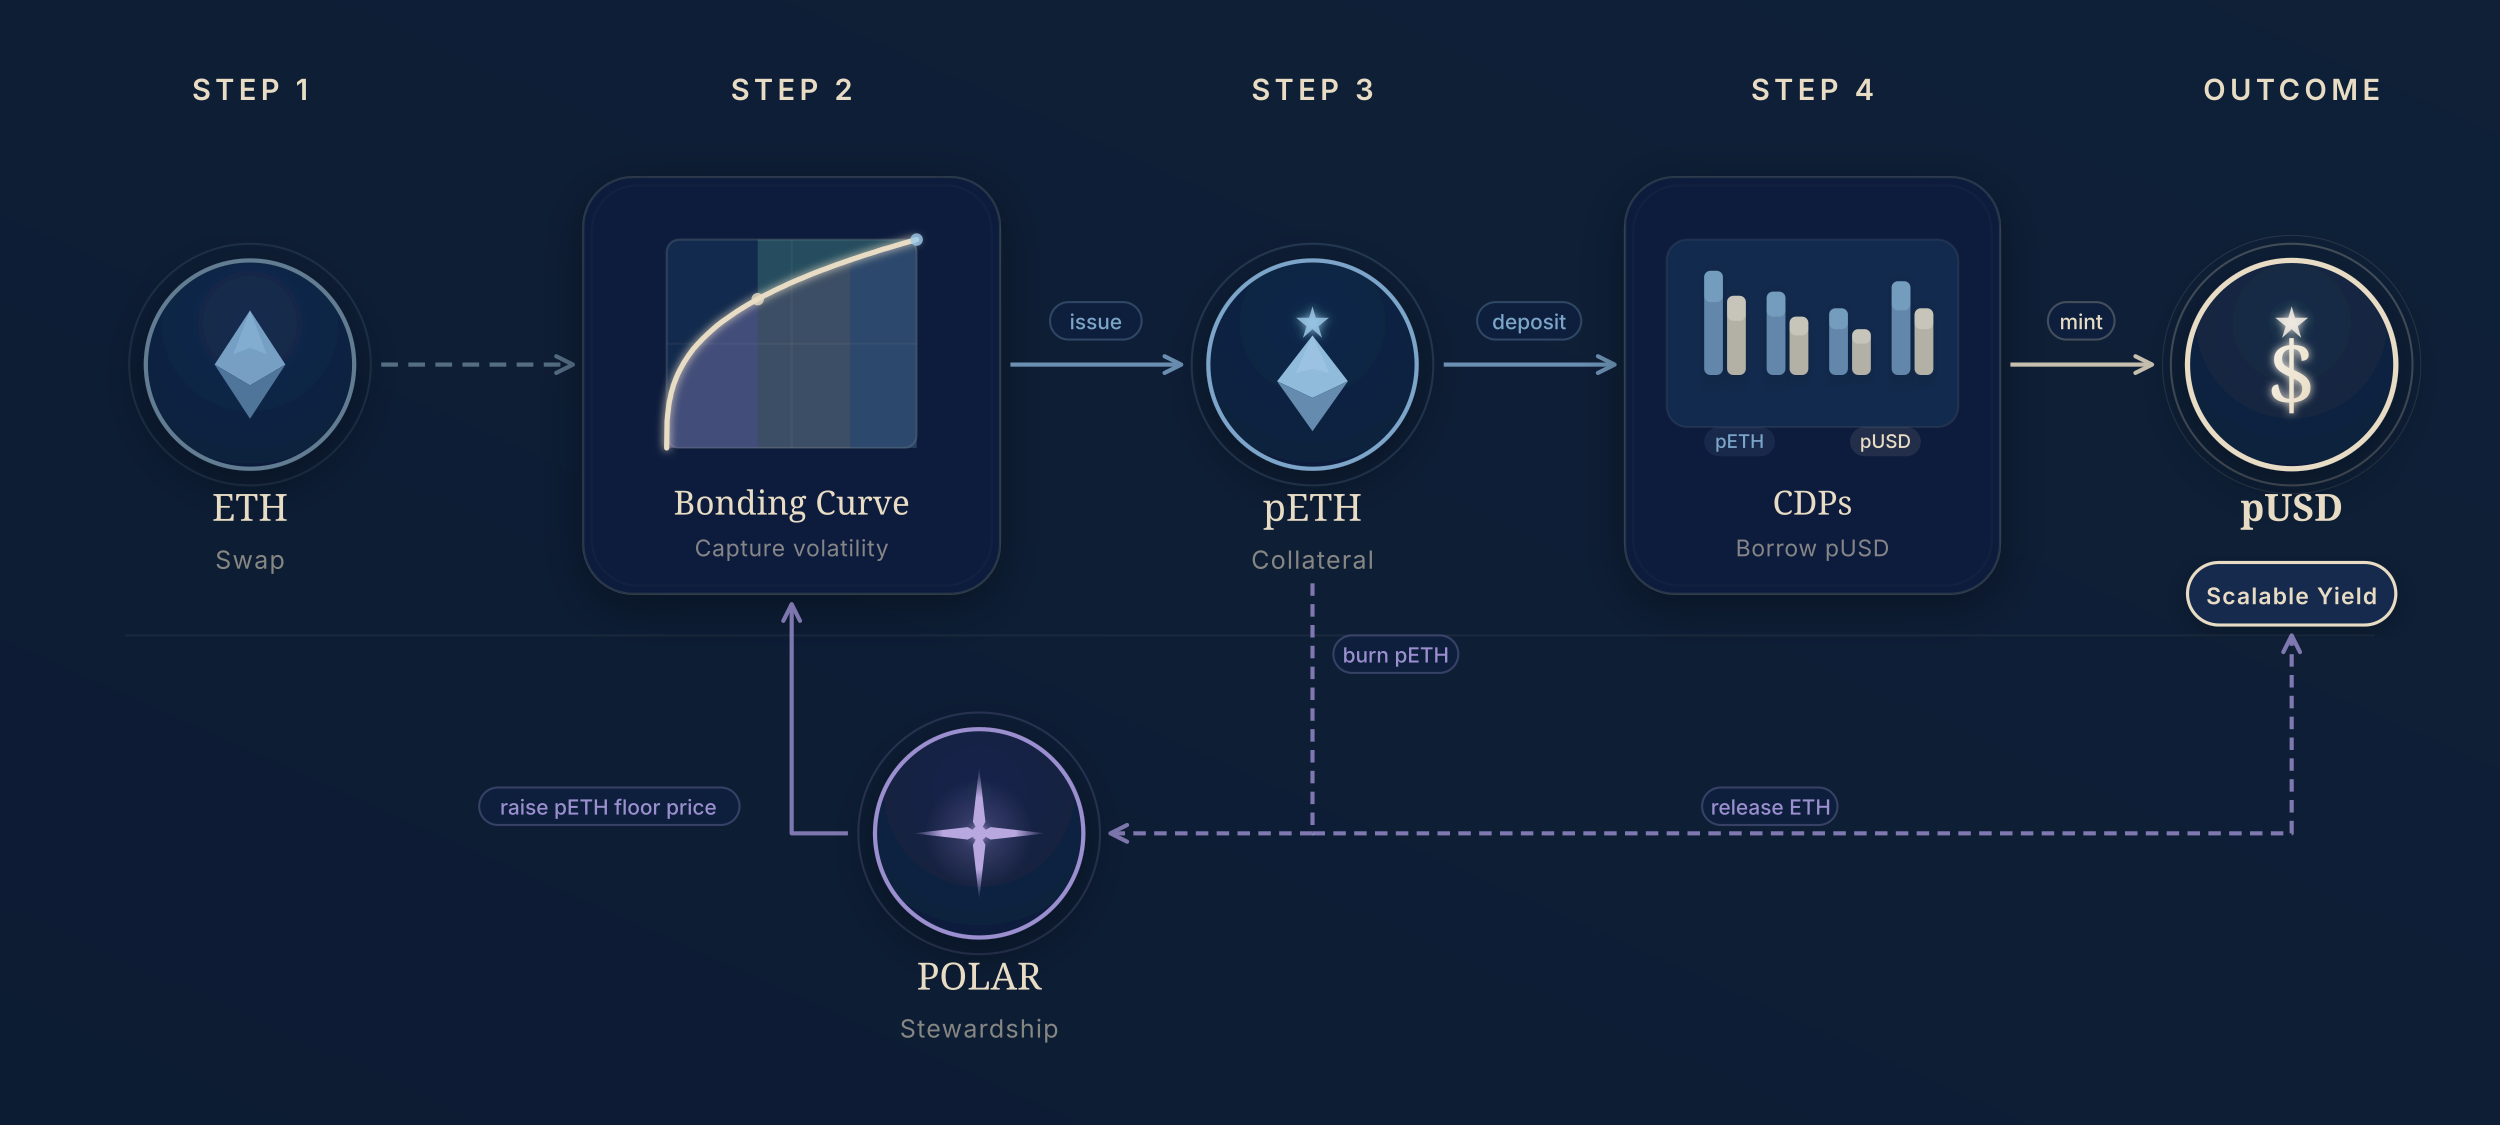
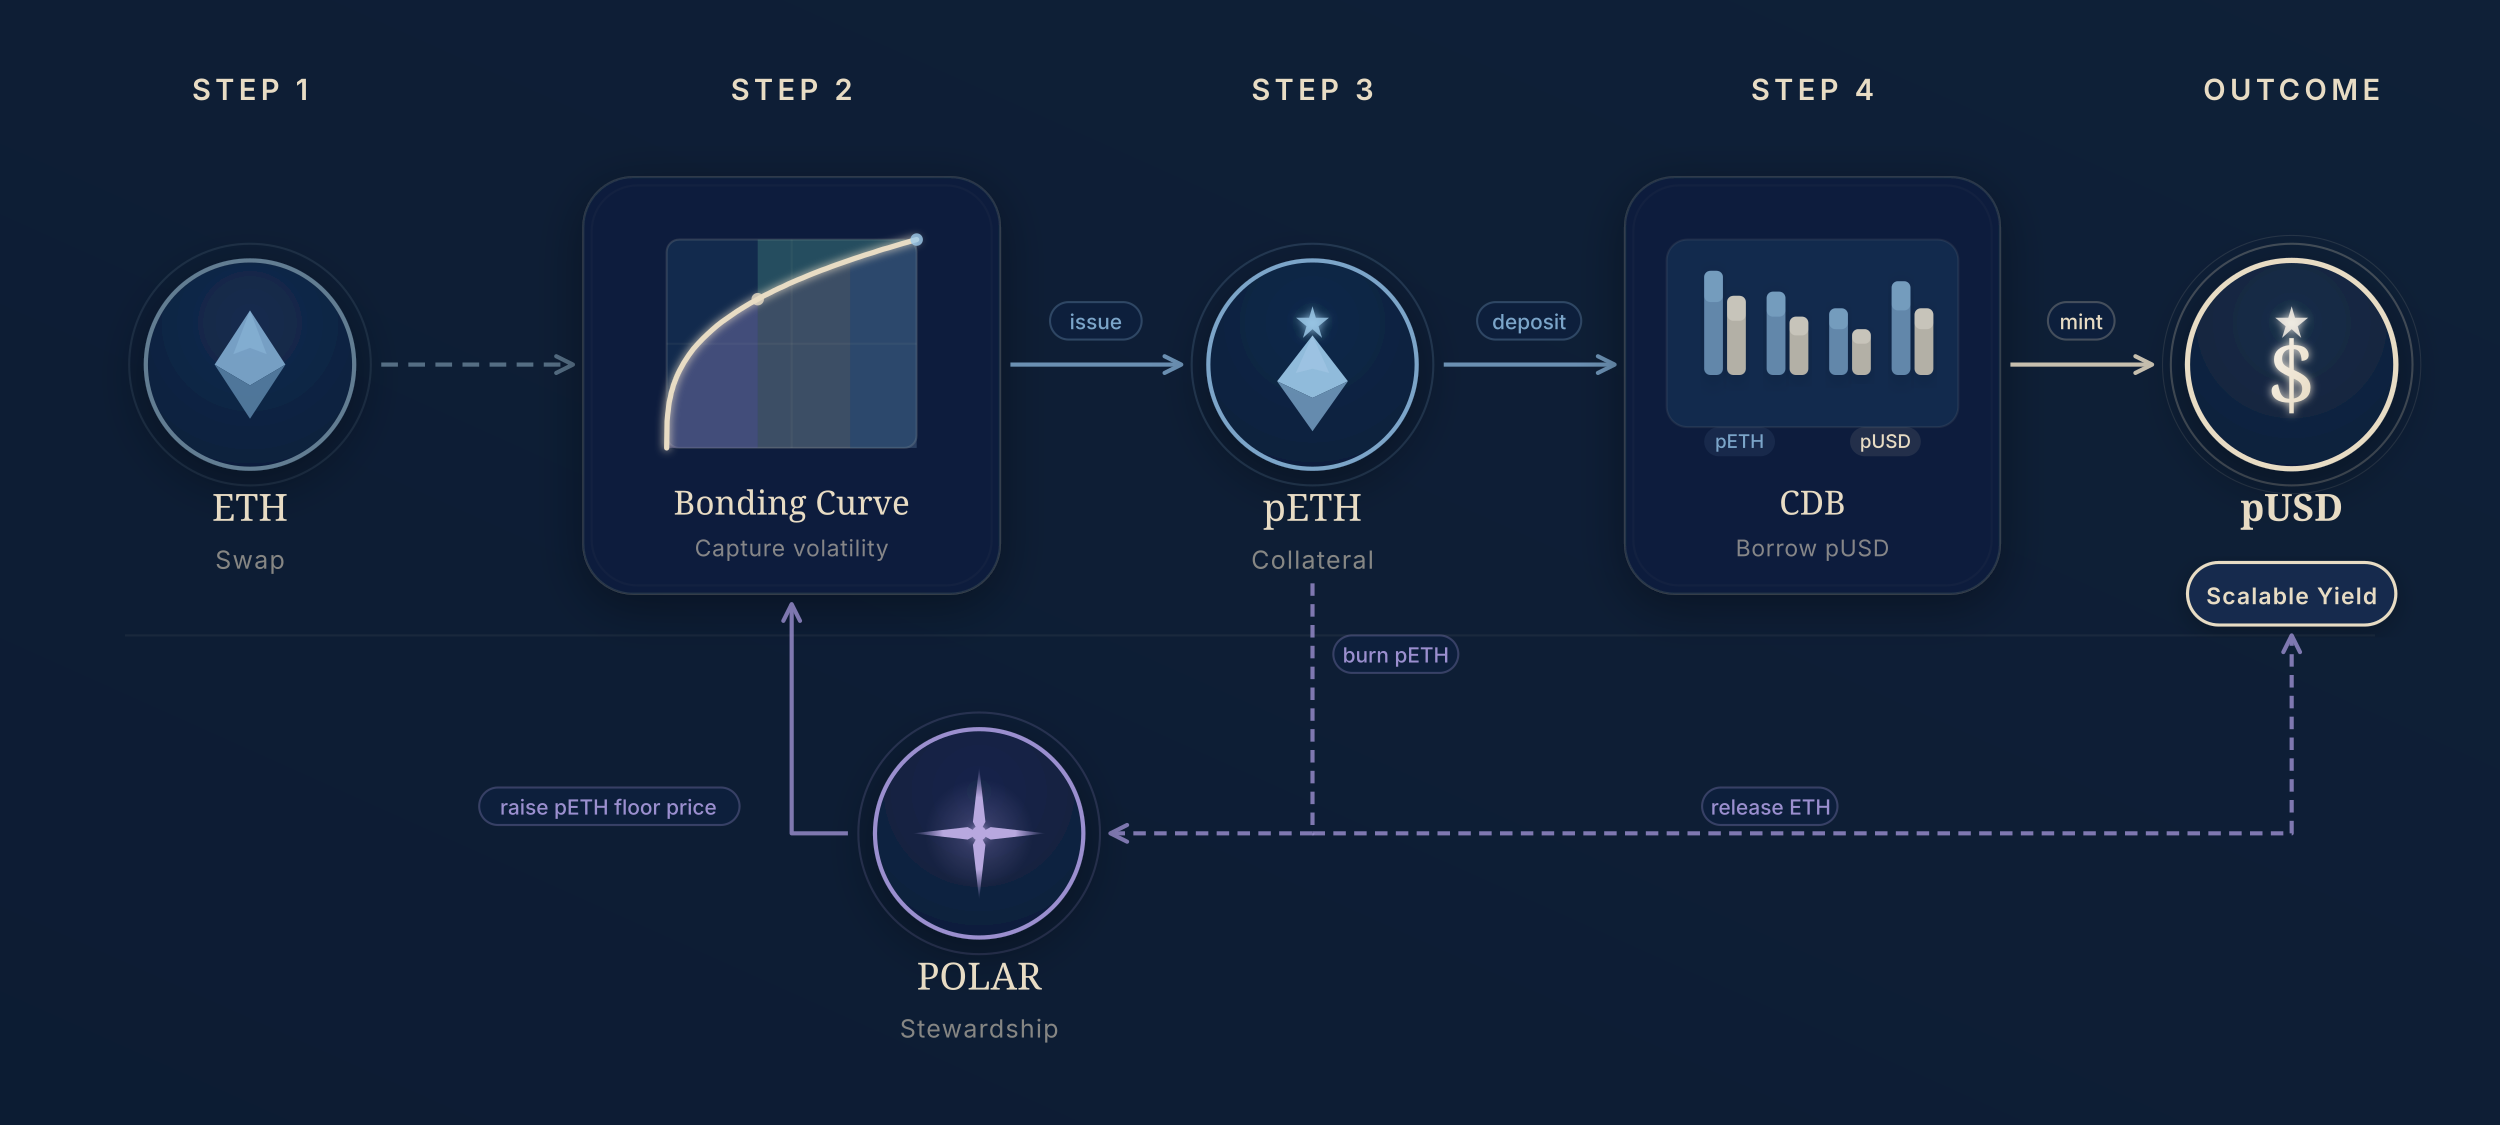
<svg xmlns="http://www.w3.org/2000/svg" viewBox="0 0 1200 540" fill="none">
  <defs>
    <linearGradient id="ethGradient" x1="0%" y1="0%" x2="100%" y2="100%">
      <stop offset="0%" style="stop-color:#7BA5C9" />
      <stop offset="100%" style="stop-color:#5A84A8" />
    </linearGradient>
    <linearGradient id="pethGradient" x1="0%" y1="0%" x2="100%" y2="100%">
      <stop offset="0%" style="stop-color:#9ECBEB" />
      <stop offset="100%" style="stop-color:#7BA5C9" />
    </linearGradient>
    <linearGradient id="pusdGradient" x1="0%" y1="0%" x2="100%" y2="100%">
      <stop offset="0%" style="stop-color:#F5F0E6" />
      <stop offset="100%" style="stop-color:#E8DCC4" />
    </linearGradient>
    <linearGradient id="polarGradient" x1="0%" y1="0%" x2="100%" y2="100%">
      <stop offset="0%" style="stop-color:#B8A8DF" />
      <stop offset="100%" style="stop-color:#9B8FCF" />
    </linearGradient>
    <linearGradient id="curveGradient" x1="0%" y1="100%" x2="100%" y2="0%">
      <stop offset="0%" style="stop-color:#122a4d" />
      <stop offset="100%" style="stop-color:#1a3a5c" />
    </linearGradient>
    <radialGradient id="ethCircleBg" cx="50%" cy="30%" r="70%">
      <stop offset="0%" style="stop-color:#142d4f" />
      <stop offset="100%" style="stop-color:#0d1f3c" />
    </radialGradient>
    <radialGradient id="pethCircleBg" cx="50%" cy="30%" r="70%">
      <stop offset="0%" style="stop-color:#0f2a4a" />
      <stop offset="100%" style="stop-color:#0d1f3c" />
    </radialGradient>
    <radialGradient id="pusdCircleBg" cx="50%" cy="30%" r="70%">
      <stop offset="0%" style="stop-color:#1a2f48" />
      <stop offset="100%" style="stop-color:#0d1f3c" />
    </radialGradient>
    <radialGradient id="polarCircleBg" cx="50%" cy="30%" r="70%">
      <stop offset="0%" style="stop-color:#1a254a" />
      <stop offset="100%" style="stop-color:#0d1f3c" />
    </radialGradient>
    <linearGradient id="arrowGradient1" x1="0%" y1="0%" x2="100%" y2="0%">
      <stop offset="0%" style="stop-color:#627D92" />
      <stop offset="100%" style="stop-color:#7BA5C9" />
    </linearGradient>
    <linearGradient id="arrowGradient2" x1="0%" y1="0%" x2="100%" y2="0%">
      <stop offset="0%" style="stop-color:#7BA5C9" />
      <stop offset="100%" style="stop-color:#9ECBEB" />
    </linearGradient>
    <linearGradient id="arrowGradient3" x1="0%" y1="0%" x2="100%" y2="0%">
      <stop offset="0%" style="stop-color:#7BA5C9" />
      <stop offset="100%" style="stop-color:#E8DCC4" />
    </linearGradient>
    <linearGradient id="arrowGradient4" x1="0%" y1="0%" x2="100%" y2="0%">
      <stop offset="0%" style="stop-color:#E8DCC4" />
      <stop offset="100%" style="stop-color:#F5F0E6" />
    </linearGradient>
    <linearGradient id="burnedAreaGradient" x1="0%" y1="0%" x2="100%" y2="100%">
      <stop offset="0%" style="stop-color:#9B8FCF" />
      <stop offset="100%" style="stop-color:#7B6FAF" />
    </linearGradient>
    <linearGradient id="availableAreaGradient" x1="0%" y1="100%" x2="100%" y2="0%">
      <stop offset="0%" style="stop-color:#5A84A8" />
      <stop offset="100%" style="stop-color:#7BA5C9" />
    </linearGradient>
    <filter id="shadow" x="-30%" y="-30%" width="160%" height="160%">
      <feDropShadow dx="0" dy="6" stdDeviation="12" flood-color="#000000" flood-opacity="0.35" />
    </filter>
    <filter id="shadowSmall" x="-20%" y="-20%" width="140%" height="140%">
      <feDropShadow dx="0" dy="3" stdDeviation="6" flood-color="#000000" flood-opacity="0.25" />
    </filter>
    <filter id="glow" x="-50%" y="-50%" width="200%" height="200%">
      <feGaussianBlur stdDeviation="4" result="coloredBlur" />
      <feMerge>
        <feMergeNode in="coloredBlur" />
        <feMergeNode in="SourceGraphic" />
      </feMerge>
    </filter>
    <filter id="softGlow" x="-50%" y="-50%" width="200%" height="200%">
      <feGaussianBlur stdDeviation="2" result="coloredBlur" />
      <feMerge>
        <feMergeNode in="coloredBlur" />
        <feMergeNode in="SourceGraphic" />
      </feMerge>
    </filter>
    <filter id="innerShadow" x="-20%" y="-20%" width="140%" height="140%">
      <feOffset dx="0" dy="2" />
      <feGaussianBlur stdDeviation="3" result="offset-blur" />
      <feComposite operator="out" in="SourceGraphic" in2="offset-blur" result="inverse" />
      <feFlood flood-color="#000" flood-opacity="0.15" result="color" />
      <feComposite operator="in" in="color" in2="inverse" result="shadow" />
      <feComposite operator="over" in="shadow" in2="SourceGraphic" />
    </filter>
    <filter id="tokenGlow" x="-60%" y="-60%" width="220%" height="220%">
      <feGaussianBlur stdDeviation="8" result="blur" />
      <feMerge>
        <feMergeNode in="blur" />
        <feMergeNode in="SourceGraphic" />
      </feMerge>
    </filter>
    <marker id="arrowCream" markerWidth="12" markerHeight="12" refX="10" refY="6" orient="auto" markerUnits="userSpaceOnUse">
      <path d="M2,2 L10,6 L2,10" fill="none" stroke="#E8DCC4" stroke-width="2" stroke-linecap="round" stroke-linejoin="round" />
    </marker>
    <marker id="arrowBlue" markerWidth="12" markerHeight="12" refX="10" refY="6" orient="auto" markerUnits="userSpaceOnUse">
      <path d="M2,2 L10,6 L2,10" fill="none" stroke="#7BA5C9" stroke-width="2" stroke-linecap="round" stroke-linejoin="round" />
    </marker>
    <marker id="arrowSlate" markerWidth="12" markerHeight="12" refX="10" refY="6" orient="auto" markerUnits="userSpaceOnUse">
      <path d="M2,2 L10,6 L2,10" fill="none" stroke="#627D92" stroke-width="2" stroke-linecap="round" stroke-linejoin="round" />
    </marker>
    <marker id="arrowPurple" markerWidth="12" markerHeight="12" refX="10" refY="6" orient="auto" markerUnits="userSpaceOnUse">
      <path d="M2,2 L10,6 L2,10" fill="none" stroke="#9B8FCF" stroke-width="2" stroke-linecap="round" stroke-linejoin="round" />
    </marker>
    <radialGradient id="polarEmblemGlow" cx="50%" cy="50%" r="50%">
      <stop offset="0%" style="stop-color:#9B8FCF;stop-opacity:0.32" />
      <stop offset="100%" style="stop-color:#9B8FCF;stop-opacity:0" />
    </radialGradient>
    <linearGradient id="polarStarLeft" x1="0%" y1="50%" x2="100%" y2="50%">
      <stop offset="0%" style="stop-color:#9B8FCF;stop-opacity:0" />
      <stop offset="46%" style="stop-color:#B8A8DF" />
    </linearGradient>
    <linearGradient id="polarStarRight" x1="100%" y1="50%" x2="0%" y2="50%">
      <stop offset="0%" style="stop-color:#9B8FCF;stop-opacity:0" />
      <stop offset="46%" style="stop-color:#B8A8DF" />
    </linearGradient>
    <linearGradient id="polarStarTop" x1="50%" y1="0%" x2="50%" y2="100%">
      <stop offset="0%" style="stop-color:#9B8FCF;stop-opacity:0" />
      <stop offset="46%" style="stop-color:#B8A8DF" />
    </linearGradient>
    <linearGradient id="polarStarBottom" x1="50%" y1="100%" x2="50%" y2="0%">
      <stop offset="0%" style="stop-color:#9B8FCF;stop-opacity:0" />
      <stop offset="46%" style="stop-color:#B8A8DF" />
    </linearGradient>
  </defs>
  <rect width="1200" height="540" fill="#0a1628" />
  <rect width="1200" height="540" fill="url(#curveGradient)" opacity="0.3" />
  <line x1="60" y1="305" x2="1140" y2="305" stroke="rgba(232,220,196,0.06)" stroke-width="1" />
  <g font-family="Inter, system-ui, sans-serif" font-size="14" font-weight="600" fill="#E8DCC4" letter-spacing="0.15em">
    <text x="120" y="48" text-anchor="middle">STEP 1</text>
    <text x="380" y="48" text-anchor="middle">STEP 2</text>
    <text x="630" y="48" text-anchor="middle">STEP 3</text>
    <text x="870" y="48" text-anchor="middle">STEP 4</text>
    <text x="1100" y="48" text-anchor="middle">OUTCOME</text>
  </g>
  <g transform="translate(70, 125)">
    <circle cx="50" cy="50" r="58" fill="none" stroke="#627D92" stroke-width="1" opacity="0.2" />
    <circle cx="50" cy="50" r="50" fill="url(#ethCircleBg)" stroke="#627D92" stroke-width="2" filter="url(#shadow)" />
    <g transform="translate(50, 50)">
      <polygon points="0,-26 17,0 0,10 -17,0" fill="#7BA5C9" opacity="0.95" />
      <polygon points="0,10 17,0 0,26 -17,0" fill="#5A84A8" opacity="0.85" />
      <polygon points="0,-26 8,-5 0,-8 -8,-5" fill="#9ECBEB" opacity="0.3" />
    </g>
    <text x="50" y="125" font-family="'Cormorant Garamond', Georgia, serif" font-size="18" font-weight="500" fill="#E8DCC4" text-anchor="middle">ETH</text>
    <text x="50" y="148" font-family="Inter, system-ui, sans-serif" font-size="12" fill="rgba(232,220,196,0.55)" text-anchor="middle" letter-spacing="0.05em">Swap</text>
  </g>
  <g>
    <line x1="183" y1="175" x2="275" y2="175" stroke="#627D92" stroke-width="2" stroke-dasharray="8,5" marker-end="url(#arrowSlate)" opacity="0.85" />
  </g>
  <g transform="translate(280, 85)">
    <rect x="0" y="0" width="200" height="200" rx="24" fill="#0d1f3c" stroke="rgba(232,220,196,0.12)" stroke-width="1" filter="url(#shadow)" />
    <rect x="4" y="4" width="192" height="192" rx="22" fill="none" stroke="rgba(232,220,196,0.03)" stroke-width="1" />
    <g transform="translate(40, 30)">
      <rect x="0" y="0" width="120" height="100" fill="#122a4d" stroke="rgba(232,220,196,0.15)" stroke-width="1" rx="6" />
      <line x1="0" y1="50" x2="120" y2="50" stroke="rgba(232,220,196,0.05)" stroke-width="1" />
      <line x1="60" y1="0" x2="60" y2="100" stroke="rgba(232,220,196,0.05)" stroke-width="1" />
      <path d="M0.0,100.0 L0.2,87.2 L0.5,83.9 L0.8,81.6 L1.0,79.7 L1.2,78.2 L1.5,76.8 L1.8,75.6 L2.0,74.5 L2.2,73.4 L2.5,72.5 L2.8,71.6 L3.0,70.8 L3.2,70.0 L3.5,69.2 L3.8,68.5 L4.0,67.8 L4.3,67.2 L4.5,66.5 L4.8,65.9 L5.0,65.3 L5.3,64.8 L5.5,64.2 L5.8,63.7 L6.0,63.2 L6.0,63.2 L8.3,59.0 L10.6,55.5 L12.8,52.5 L15.1,49.9 L17.4,47.5 L19.7,45.3 L22.0,43.2 L24.2,41.3 L26.5,39.5 L28.8,37.9 L31.1,36.3 L33.4,34.7 L35.6,33.3 L37.9,31.9 L40.2,30.5 L42.5,29.3 L43.7,28.6 L43.7,100 L0,100 Z" fill="#9B8FCF" opacity="0.35" />
      <path d="M43.7,28.6 L44.8,28.0 L47.0,26.8 L49.3,25.7 L51.6,24.5 L53.9,23.4 L56.2,22.4 L58.4,21.3 L60.7,20.3 L63.0,19.3 L65.3,18.4 L67.6,17.4 L69.8,16.5 L72.1,15.6 L74.4,14.7 L76.7,13.9 L79.0,13.0 L81.2,12.2 L83.5,11.4 L85.8,10.6 L88.1,9.8 L88.1,100 L43.7,100 Z" fill="#E8DCC4" opacity="0.20" />
      <path d="M43.7,28.6 L44.8,28.0 L47.0,26.8 L49.3,25.7 L51.6,24.5 L53.9,23.4 L56.2,22.4 L58.4,21.3 L60.7,20.3 L63.0,19.3 L65.3,18.4 L67.6,17.4 L69.8,16.5 L72.1,15.6 L74.4,14.7 L76.7,13.9 L79.0,13.0 L81.2,12.2 L83.5,11.4 L85.8,10.6 L88.1,9.8 L90.4,9.0 L92.6,8.3 L94.9,7.5 L97.2,6.8 L99.5,6.1 L101.8,5.3 L104.0,4.6 L106.3,4.0 L108.6,3.3 L110.9,2.6 L113.2,1.9 L115.4,1.3 L117.7,0.6 L120.0,0.0 L120,0 L43.7,0 Z" fill="#6BCAA0" opacity="0.22" />
      <path d="M88.1,9.8 L90.4,9.0 L92.6,8.3 L94.9,7.5 L97.2,6.8 L99.5,6.1 L101.8,5.3 L104.0,4.6 L106.3,4.0 L108.6,3.3 L110.9,2.6 L113.2,1.9 L115.4,1.3 L117.7,0.6 L120.0,0.0 L120,0 L120,100 L88.1,100 Z" fill="#7BA5C9" opacity="0.25" />
      <path d="M0.0,100.0 L0.2,87.2 L0.5,83.9 L0.8,81.6 L1.0,79.7 L1.2,78.2 L1.5,76.8 L1.8,75.6 L2.0,74.5 L2.2,73.4 L2.5,72.5 L2.8,71.6 L3.0,70.8 L3.2,70.0 L3.5,69.2 L3.8,68.5 L4.0,67.8 L4.3,67.2 L4.5,66.5 L4.8,65.9 L5.0,65.3 L5.3,64.8 L5.5,64.2 L5.8,63.7 L6.0,63.2 L6.0,63.2 L8.3,59.0 L10.6,55.5 L12.8,52.5 L15.1,49.9 L17.4,47.5 L19.7,45.3 L22.0,43.2 L24.2,41.3 L26.5,39.5 L28.8,37.9 L31.1,36.3 L33.4,34.7 L35.6,33.3 L37.9,31.9 L40.2,30.5 L42.5,29.3 L44.8,28.0 L47.0,26.8 L49.3,25.7 L51.6,24.5 L53.9,23.4 L56.2,22.4 L58.4,21.3 L60.7,20.3 L63.0,19.3 L65.3,18.4 L67.6,17.4 L69.8,16.5 L72.1,15.6 L74.4,14.7 L76.7,13.9 L79.0,13.0 L81.2,12.2 L83.5,11.4 L85.8,10.6 L88.1,9.8 L90.4,9.0 L92.6,8.3 L94.9,7.5 L97.2,6.8 L99.5,6.1 L101.8,5.3 L104.0,4.6 L106.3,4.0 L108.6,3.3 L110.9,2.6 L113.2,1.9 L115.4,1.3 L117.7,0.6 L120.0,0.0" fill="none" stroke="#E8DCC4" stroke-width="2.5" stroke-linecap="round" stroke-linejoin="round" filter="url(#softGlow)" />
      <circle cx="43.7" cy="28.6" r="3" fill="#E8DCC4" opacity="0.8" />
      <circle cx="120" cy="0" r="3" fill="#9ECBEB" opacity="0.8" />
    </g>
    <text x="100" y="162" font-family="'Cormorant Garamond', Georgia, serif" font-size="16" font-weight="500" fill="#E8DCC4" text-anchor="middle">Bonding Curve</text>
    <text x="100" y="182" font-family="Inter, system-ui, sans-serif" font-size="11" fill="rgba(232,220,196,0.55)" text-anchor="middle" letter-spacing="0.03em">Capture volatility</text>
  </g>
  <g>
    <line x1="485" y1="175" x2="567" y2="175" stroke="#7BA5C9" stroke-width="2" marker-end="url(#arrowBlue)" opacity="0.85" />
    <rect x="504" y="145" width="44" height="18" rx="9" fill="#0d1f3c" stroke="rgba(123,165,201,0.3)" stroke-width="1" />
    <text x="526" y="158" font-family="Inter, system-ui, sans-serif" font-size="10" fill="#7BA5C9" text-anchor="middle" font-weight="500">issue</text>
  </g>
  <g transform="translate(580, 125)">
    <circle cx="50" cy="50" r="58" fill="none" stroke="#7BA5C9" stroke-width="1" opacity="0.2" />
    <circle cx="50" cy="50" r="50" fill="url(#pethCircleBg)" stroke="#7BA5C9" stroke-width="2" filter="url(#shadow)" />
    <g filter="url(#softGlow)">
      <polygon points="50,22 51.6,27.5 57.9,27.5 52.9,31.6 54.6,37.2 50,33.0 45.4,37.2 47.1,31.6 42.1,27.5 48.4,27.5" fill="#9ECBEB" fill-opacity="0.8" />
    </g>
    <g transform="translate(50, 58)">
      <polygon points="0,-22 17,0 0,8 -17,0" fill="#9ECBEB" opacity="0.9" />
      <polygon points="0,8 17,0 0,24 -17,0" fill="#7BA5C9" opacity="0.8" />
      <polygon points="0,-22 8,-4 0,-6 -8,-4" fill="#B8D4F0" opacity="0.3" />
    </g>
    <text x="50" y="125" font-family="'Cormorant Garamond', Georgia, serif" font-size="18" font-weight="500" fill="#E8DCC4" text-anchor="middle">pETH</text>
    <text x="50" y="148" font-family="Inter, system-ui, sans-serif" font-size="12" fill="rgba(232,220,196,0.55)" text-anchor="middle" letter-spacing="0.05em">Collateral</text>
  </g>
  <g>
    <line x1="693" y1="175" x2="775" y2="175" stroke="#7BA5C9" stroke-width="2" marker-end="url(#arrowBlue)" opacity="0.85" />
    <rect x="709" y="145" width="50" height="18" rx="9" fill="#0d1f3c" stroke="rgba(123,165,201,0.3)" stroke-width="1" />
    <text x="734" y="158" font-family="Inter, system-ui, sans-serif" font-size="10" fill="#7BA5C9" text-anchor="middle" font-weight="500">deposit</text>
  </g>
  <g transform="translate(780, 85)">
    <rect x="0" y="0" width="180" height="200" rx="24" fill="#0d1f3c" stroke="rgba(232,220,196,0.12)" stroke-width="1" filter="url(#shadow)" />
    <rect x="4" y="4" width="172" height="192" rx="22" fill="none" stroke="rgba(232,220,196,0.03)" stroke-width="1" />
    <g transform="translate(90, 70)">
      <rect x="-70" y="-40" width="140" height="90" rx="10" fill="#122a4d" stroke="rgba(232,220,196,0.08)" stroke-width="1" />
      <g transform="translate(-52, 5)">
        <rect x="0" y="-30" width="9" height="50" rx="3" fill="#7BA5C9" opacity="0.75" filter="url(#shadowSmall)" />
        <rect x="0" y="-30" width="9" height="15" rx="3" fill="#9ECBEB" opacity="0.3" />
        <rect x="11" y="-18" width="9" height="38" rx="3" fill="#E8DCC4" opacity="0.75" filter="url(#shadowSmall)" />
        <rect x="11" y="-18" width="9" height="12" rx="3" fill="#F5F0E6" opacity="0.3" />
      </g>
      <g transform="translate(-22, 5)">
        <rect x="0" y="-20" width="9" height="40" rx="3" fill="#7BA5C9" opacity="0.75" filter="url(#shadowSmall)" />
        <rect x="0" y="-20" width="9" height="12" rx="3" fill="#9ECBEB" opacity="0.3" />
        <rect x="11" y="-8" width="9" height="28" rx="3" fill="#E8DCC4" opacity="0.75" filter="url(#shadowSmall)" />
        <rect x="11" y="-8" width="9" height="9" rx="3" fill="#F5F0E6" opacity="0.3" />
      </g>
      <g transform="translate(8, 5)">
        <rect x="0" y="-12" width="9" height="32" rx="3" fill="#7BA5C9" opacity="0.75" filter="url(#shadowSmall)" />
        <rect x="0" y="-12" width="9" height="10" rx="3" fill="#9ECBEB" opacity="0.3" />
        <rect x="11" y="-2" width="9" height="22" rx="3" fill="#E8DCC4" opacity="0.75" filter="url(#shadowSmall)" />
        <rect x="11" y="-2" width="9" height="7" rx="3" fill="#F5F0E6" opacity="0.3" />
      </g>
      <g transform="translate(38, 5)">
        <rect x="0" y="-25" width="9" height="45" rx="3" fill="#7BA5C9" opacity="0.75" filter="url(#shadowSmall)" />
        <rect x="0" y="-25" width="9" height="14" rx="3" fill="#9ECBEB" opacity="0.3" />
        <rect x="11" y="-12" width="9" height="32" rx="3" fill="#E8DCC4" opacity="0.75" filter="url(#shadowSmall)" />
        <rect x="11" y="-12" width="9" height="10" rx="3" fill="#F5F0E6" opacity="0.3" />
      </g>
      <rect x="-52" y="50" width="34" height="14" rx="7" fill="rgba(123,165,201,0.1)" />
      <text x="-35" y="60" font-family="Inter, system-ui, sans-serif" font-size="9" fill="#7BA5C9" text-anchor="middle" font-weight="500">pETH</text>
      <rect x="18" y="50" width="34" height="14" rx="7" fill="rgba(232,220,196,0.1)" />
      <text x="35" y="60" font-family="Inter, system-ui, sans-serif" font-size="9" fill="#E8DCC4" text-anchor="middle" font-weight="500">pUSD</text>
    </g>
-     <text x="90" y="162" font-family="'Cormorant Garamond', Georgia, serif" font-size="16" font-weight="500" fill="#E8DCC4" text-anchor="middle">CDPs</text>
+     <text x="90" y="162" font-family="'Cormorant Garamond', Georgia, serif" font-size="16" font-weight="500" fill="#E8DCC4" text-anchor="middle">CDB</text>
    <text x="90" y="182" font-family="Inter, system-ui, sans-serif" font-size="11" fill="rgba(232,220,196,0.55)" text-anchor="middle" letter-spacing="0.03em">Borrow pUSD</text>
  </g>
  <g>
    <line x1="965" y1="175" x2="1033" y2="175" stroke="#E8DCC4" stroke-width="2" marker-end="url(#arrowCream)" opacity="0.85" />
    <rect x="983" y="145" width="32" height="18" rx="9" fill="#0d1f3c" stroke="rgba(232,220,196,0.25)" stroke-width="1" />
    <text x="999" y="158" font-family="Inter, system-ui, sans-serif" font-size="10" fill="#E8DCC4" text-anchor="middle" font-weight="500">mint</text>
  </g>
  <g transform="translate(1050, 125)">
    <circle cx="50" cy="50" r="58" fill="none" stroke="#E8DCC4" stroke-width="1" opacity="0.25" />
    <circle cx="50" cy="50" r="62" fill="none" stroke="#E8DCC4" stroke-width="0.5" opacity="0.12" />
    <circle cx="50" cy="50" r="50" fill="url(#pusdCircleBg)" stroke="#E8DCC4" stroke-width="2.5" filter="url(#shadow)" />
    <text x="50" y="70" font-family="'Cormorant Garamond', Georgia, serif" font-size="43" font-weight="500" fill="url(#pusdGradient)" text-anchor="middle" filter="url(#softGlow)">$</text>
    <g filter="url(#softGlow)">
      <polygon points="50,22 51.6,27.5 57.9,27.5 52.9,31.6 54.6,37.2 50,33.0 45.4,37.2 47.1,31.6 42.1,27.5 48.4,27.5" fill="#F5F0E6" fill-opacity="0.85" />
    </g>
    <text x="50" y="125" font-family="'Cormorant Garamond', Georgia, serif" font-size="18" font-weight="600" fill="#E8DCC4" text-anchor="middle">pUSD</text>
    <g transform="translate(50, 145)">
      <rect x="-50" y="0" width="100" height="30" rx="15" fill="#122a4d" stroke="#E8DCC4" stroke-width="1.5" filter="url(#shadowSmall)" />
      <text x="0" y="20" font-family="Inter, system-ui, sans-serif" font-size="11" font-weight="600" fill="#E8DCC4" text-anchor="middle" letter-spacing="0.05em">Scalable Yield</text>
    </g>
  </g>
  <path d="M630 280 L630 400 L533 400" stroke="#9B8FCF" stroke-width="2" fill="none" stroke-dasharray="6,4" marker-end="url(#arrowPurple)" opacity="0.8" stroke-linejoin="round" />
  <rect x="640" y="305" width="60" height="18" rx="9" fill="#0d1f3c" stroke="rgba(155,143,207,0.3)" stroke-width="1" />
  <text x="670" y="318" font-family="Inter, system-ui, sans-serif" font-size="10" fill="#9B8FCF" font-weight="500" text-anchor="middle">burn pETH</text>
  <g transform="translate(420, 350)">
    <circle cx="50" cy="50" r="58" fill="none" stroke="#9B8FCF" stroke-width="1" opacity="0.2" />
    <circle cx="50" cy="50" r="50" fill="url(#polarCircleBg)" stroke="#9B8FCF" stroke-width="2" filter="url(#shadow)" />
    <g transform="translate(50, 50)">
      <circle cx="0" cy="0" r="26" fill="url(#polarEmblemGlow)" />
      <path d="M-32,0 L-5.5,-3 L0,0 L-5.5,3 Z" fill="url(#polarStarLeft)" />
      <path d="M32,0 L5.5,3 L0,0 L5.5,-3 Z" fill="url(#polarStarRight)" />
      <path d="M0,-32 L3,-5.5 L0,0 L-3,-5.5 Z" fill="url(#polarStarTop)" />
      <path d="M0,32 L3,5.5 L0,0 L-3,5.5 Z" fill="url(#polarStarBottom)" />
      <circle cx="0" cy="0" r="3.5" fill="#B8A8DF" filter="url(#softGlow)" />
    </g>
    <text x="50" y="125" font-family="'Cormorant Garamond', Georgia, serif" font-size="18" font-weight="500" fill="#E8DCC4" text-anchor="middle">POLAR</text>
    <text x="50" y="148" font-family="Inter, system-ui, sans-serif" font-size="12" fill="rgba(232,220,196,0.55)" text-anchor="middle" letter-spacing="0.05em">Stewardship</text>
  </g>
  <path d="M407 400 L380 400 L380 290" stroke="#9B8FCF" stroke-width="2" fill="none" marker-end="url(#arrowPurple)" opacity="0.8" stroke-linejoin="round" />
  <rect x="230" y="378" width="125" height="18" rx="9" fill="#0d1f3c" stroke="rgba(155,143,207,0.3)" stroke-width="1" />
  <text x="292" y="391" font-family="Inter, system-ui, sans-serif" font-size="10" fill="#9B8FCF" font-weight="500" text-anchor="middle">raise pETH floor price</text>
  <path d="M630 400 L1100 400 L1100 305" stroke="#9B8FCF" stroke-width="2" fill="none" stroke-dasharray="6,4" marker-end="url(#arrowPurple)" opacity="0.8" stroke-linejoin="round" />
  <rect x="817" y="378" width="65" height="18" rx="9" fill="#0d1f3c" stroke="rgba(155,143,207,0.3)" stroke-width="1" />
  <text x="850" y="391" font-family="Inter, system-ui, sans-serif" font-size="10" fill="#9B8FCF" font-weight="500" text-anchor="middle">release ETH</text>
</svg>
